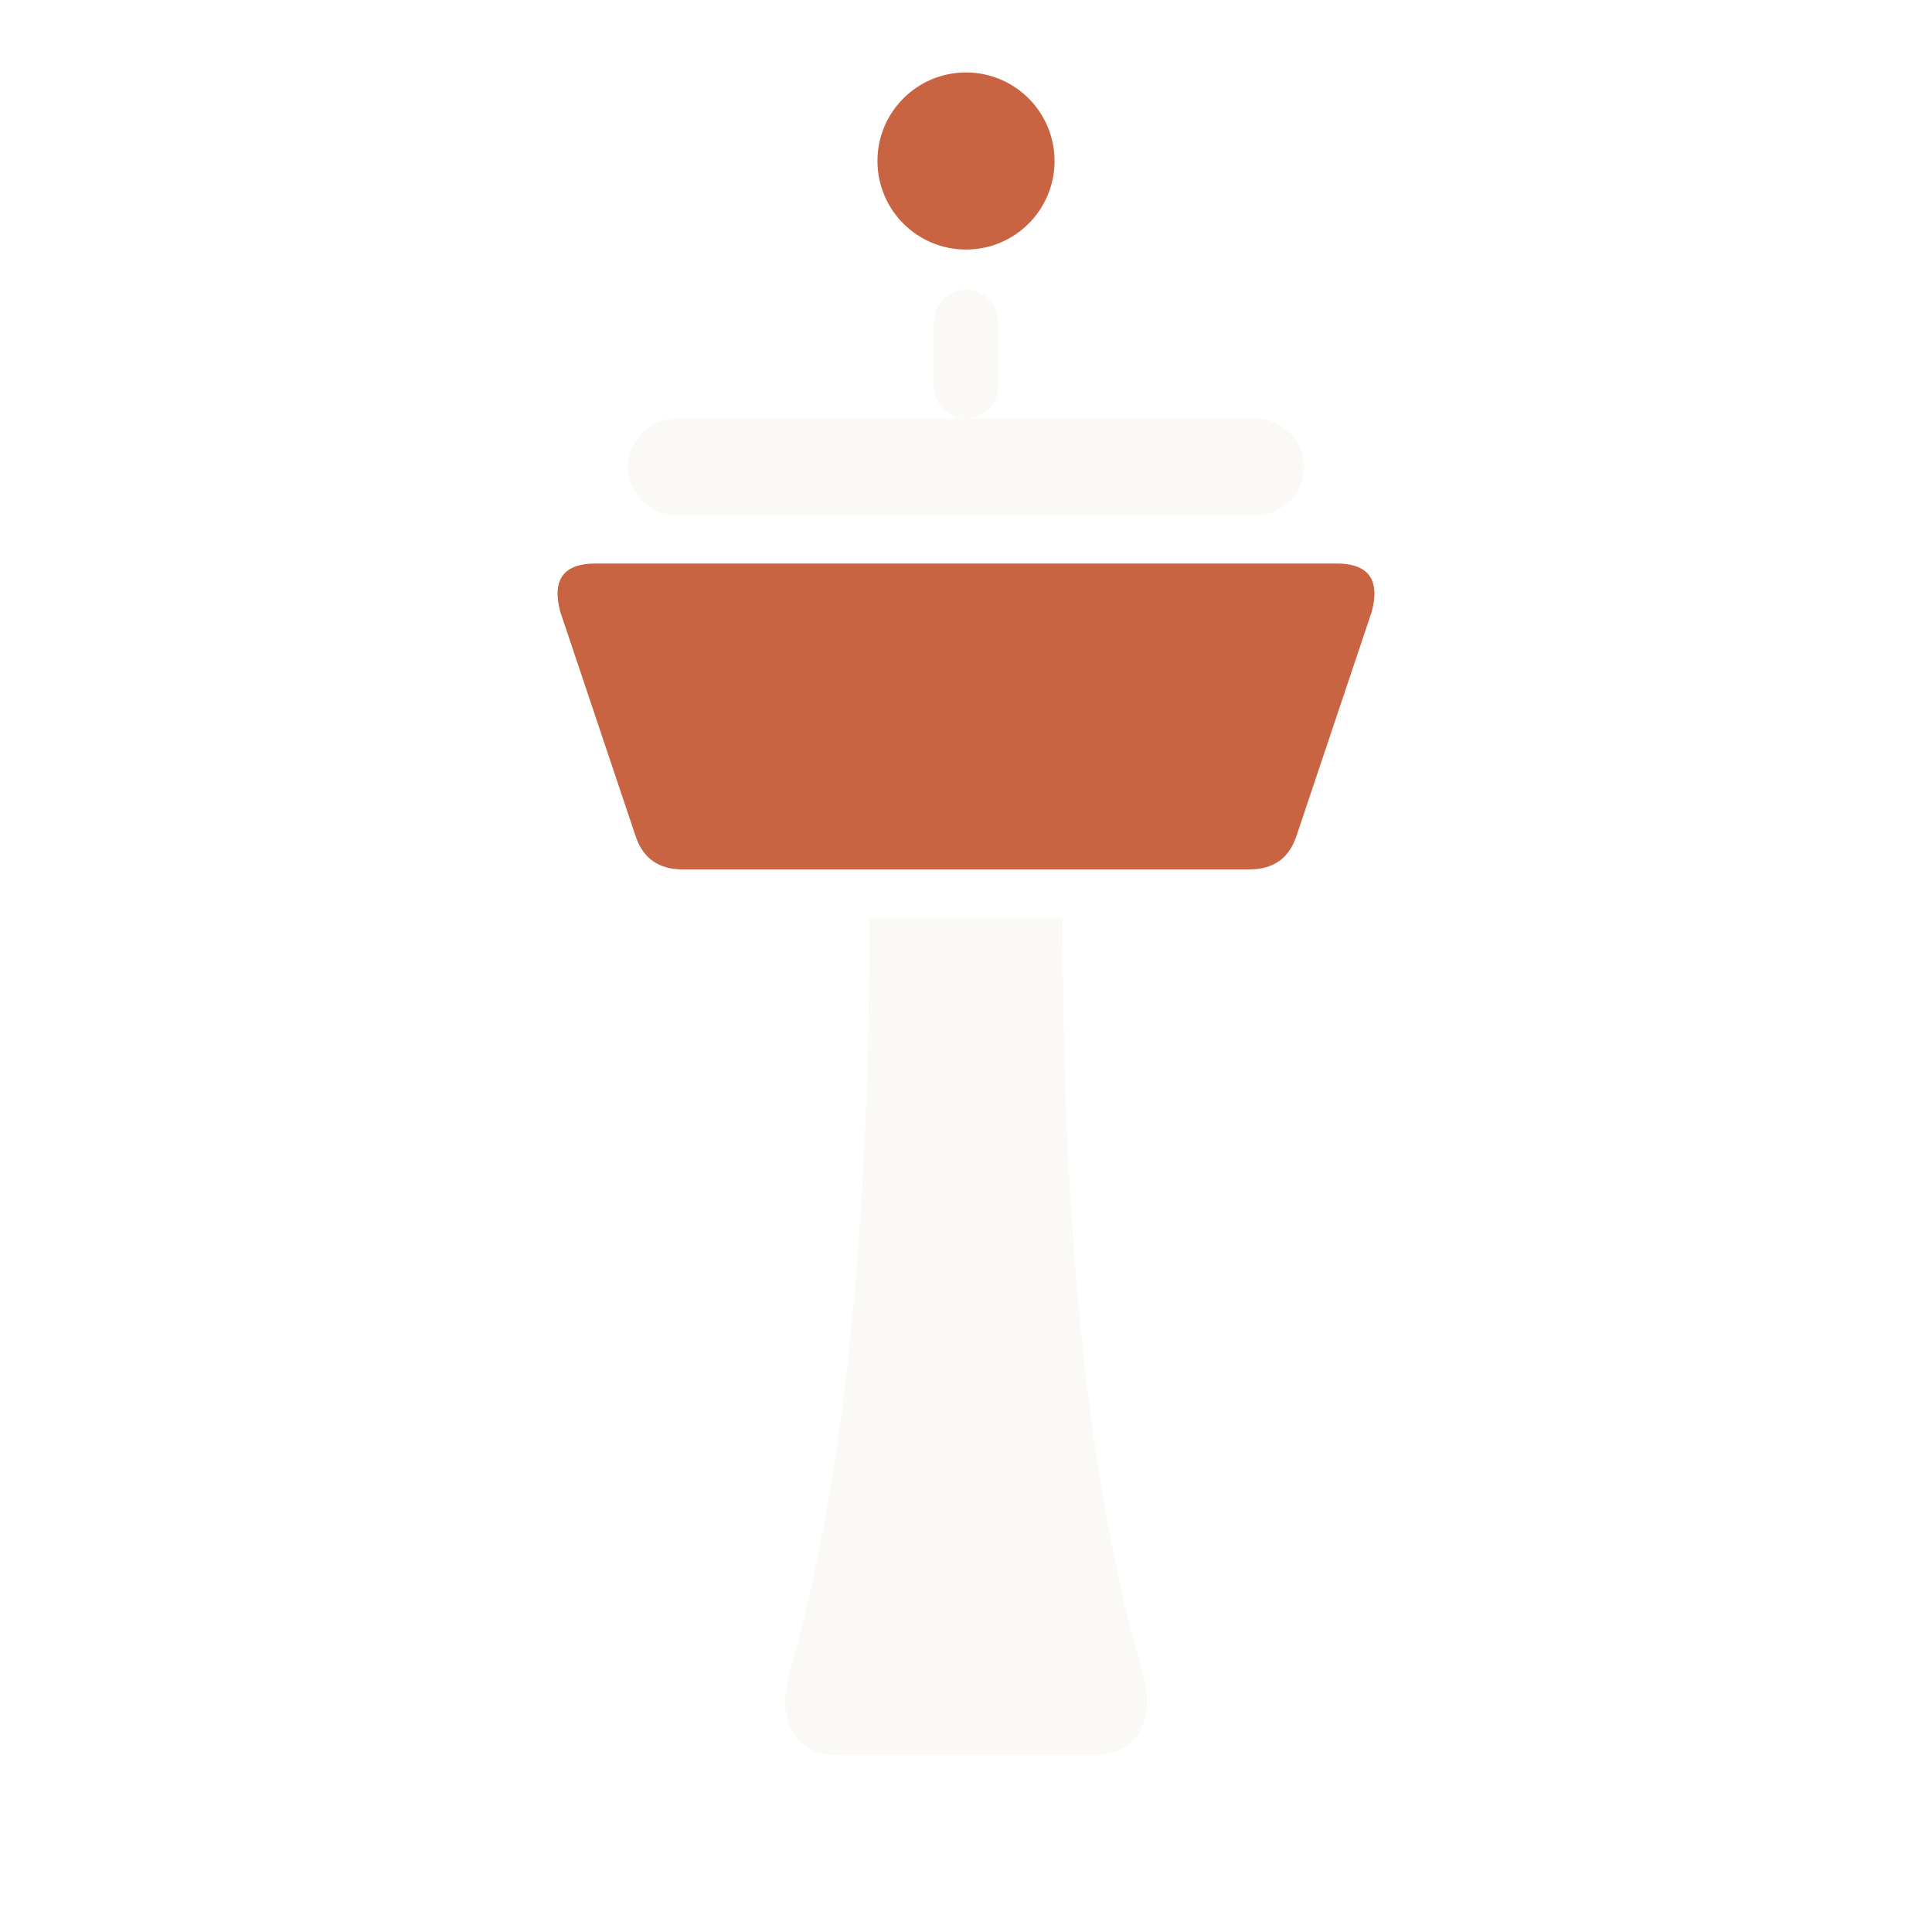
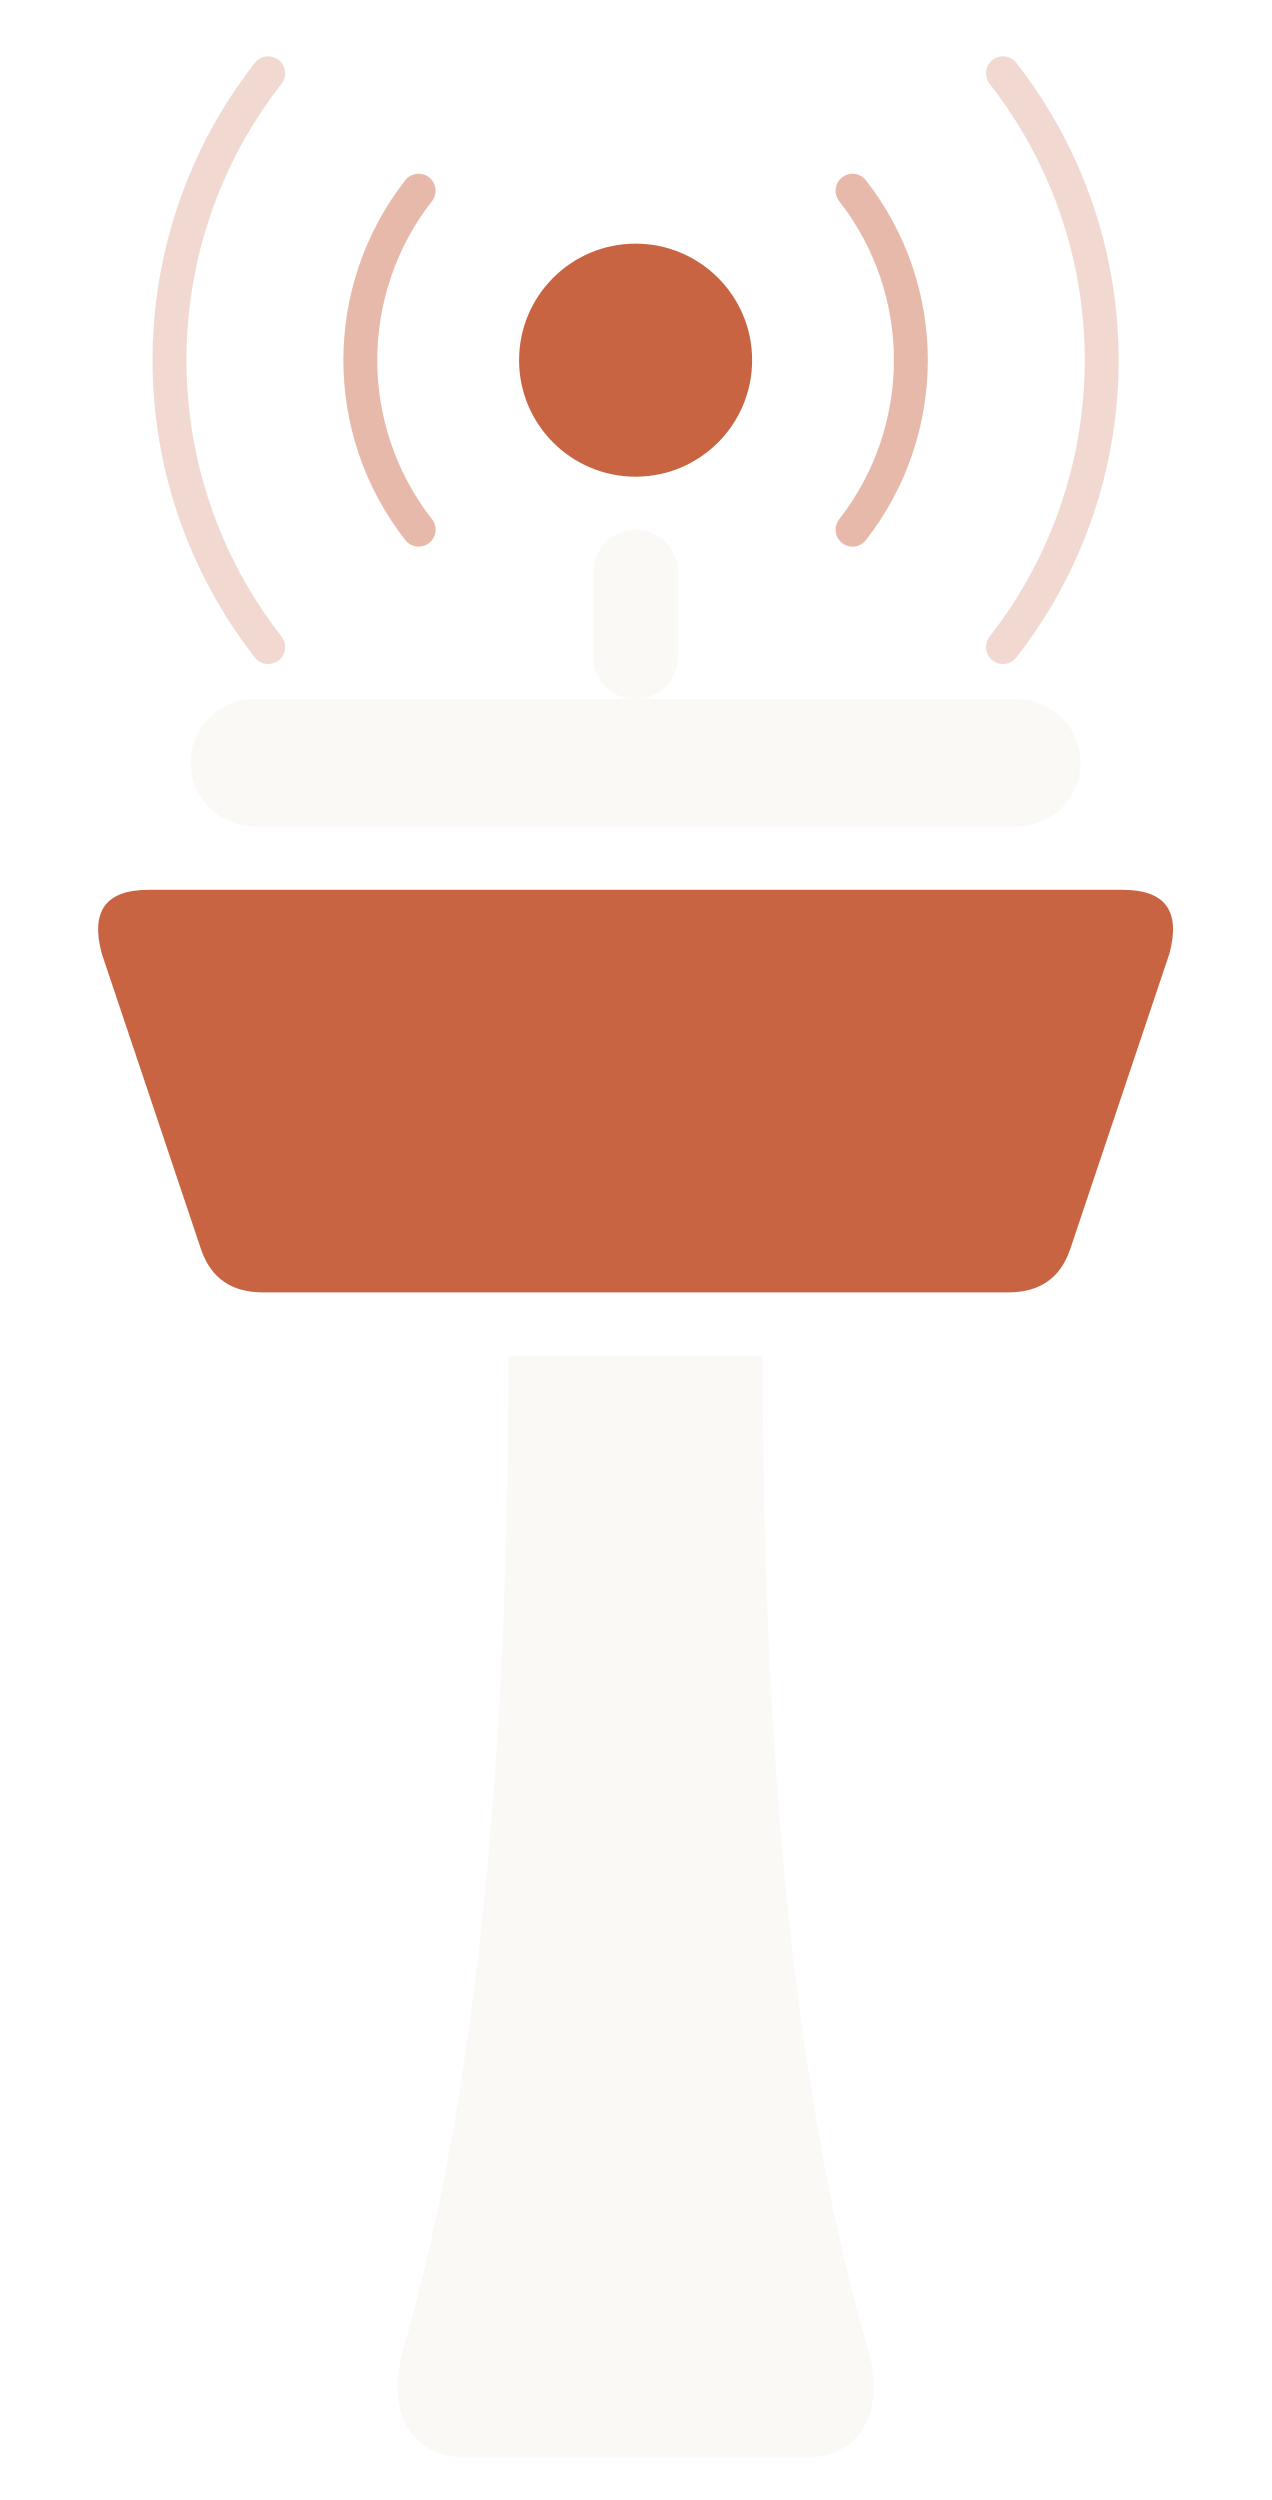
- <svg xmlns="http://www.w3.org/2000/svg" viewBox="0 0 120 120" role="img" aria-labelledby="t">
+ <svg xmlns="http://www.w3.org/2000/svg" viewBox="30 -7 60 118" role="img" aria-labelledby="t">
+   <g fill="none" stroke="#C96442" stroke-width="1.6" stroke-linecap="round">
+     <path d="M70.24 2.00A13 13 0 0 1 70.24 18.00" opacity="0.45" />
+     <path d="M49.76 2.00A13 13 0 0 0 49.76 18.00" opacity="0.45" />
+     <path d="M77.34 -3.54A22 22 0 0 1 77.34 23.54" opacity="0.25" />
+     <path d="M42.66 -3.54A22 22 0 0 0 42.66 23.54" opacity="0.25" />
+   </g>
  <circle cx="60" cy="10" r="5.5" fill="#C96442" />
  <rect x="58" y="18" width="4" height="8" rx="2" fill="#FAF9F5" />
  <rect x="39" y="26" width="42" height="6" rx="3" fill="#FAF9F5" />
  <path d="M37 35H83Q86 35 85.2 38L80.5 52Q79.8 54 77.6 54H42.4Q40.2 54 39.5 52L34.8 38Q34 35 37 35Z" fill="#C96442" />
  <path d="M54 57H66C66 76 67.5 92 71 104C71.8 107 70.5 109 68 109H52C49.5 109 48.2 107 49 104C52.5 92 54 76 54 57Z" fill="#FAF9F5" />
</svg>
